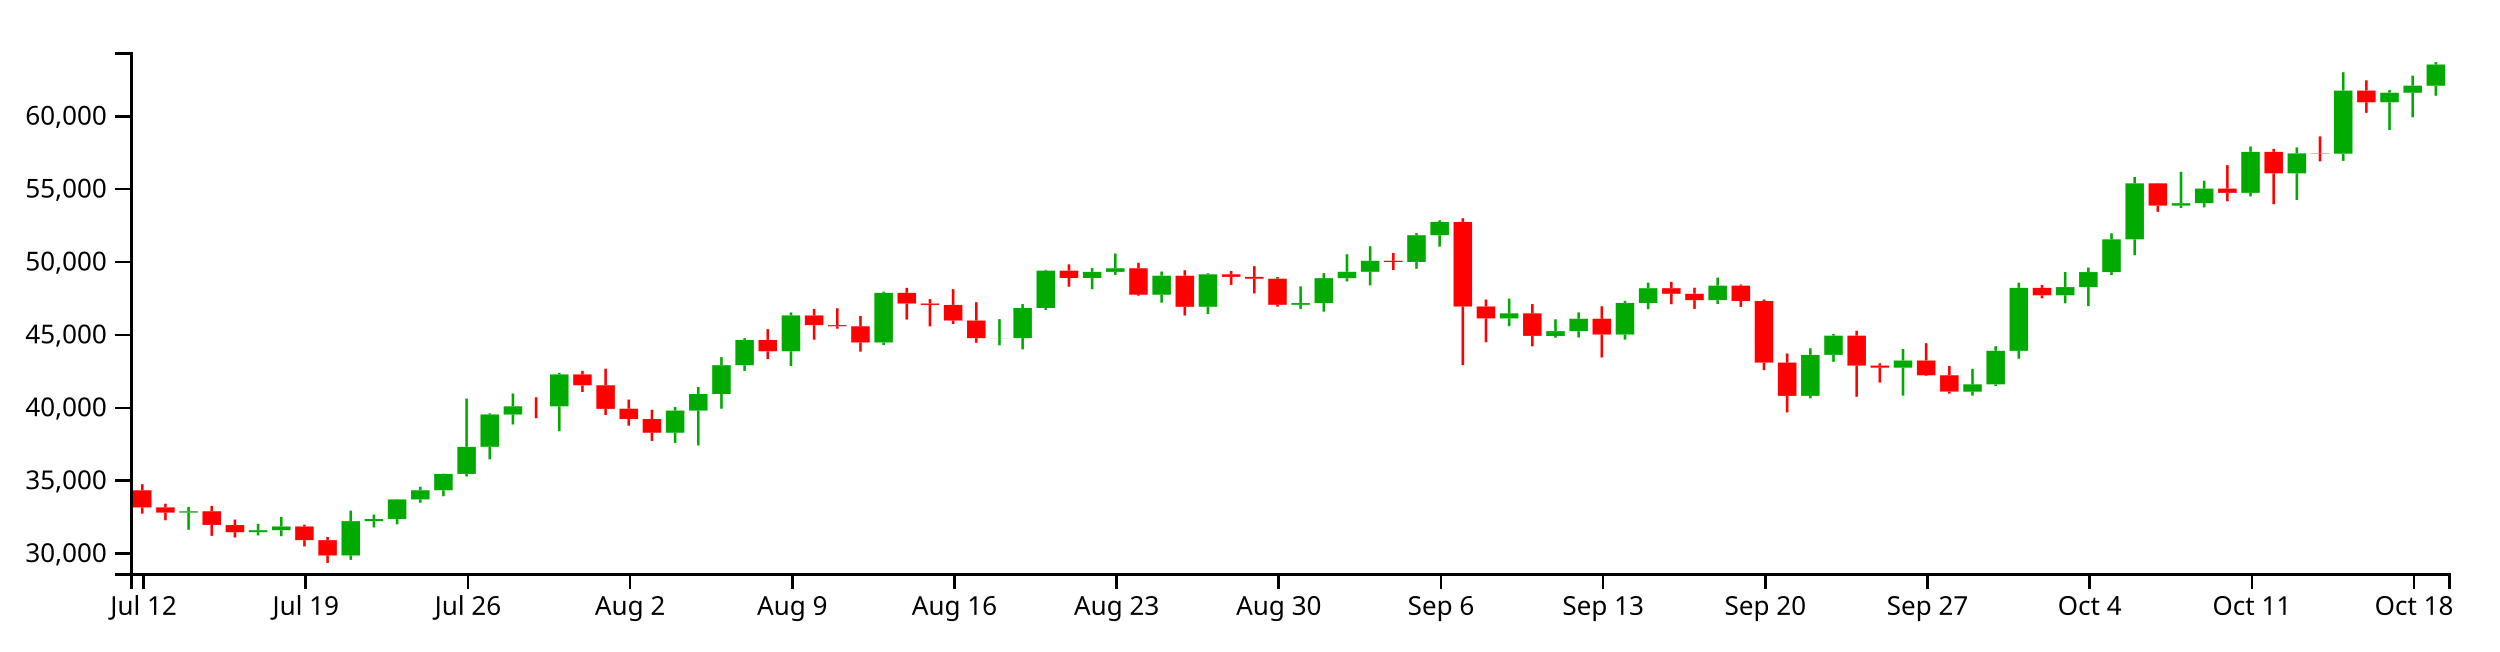
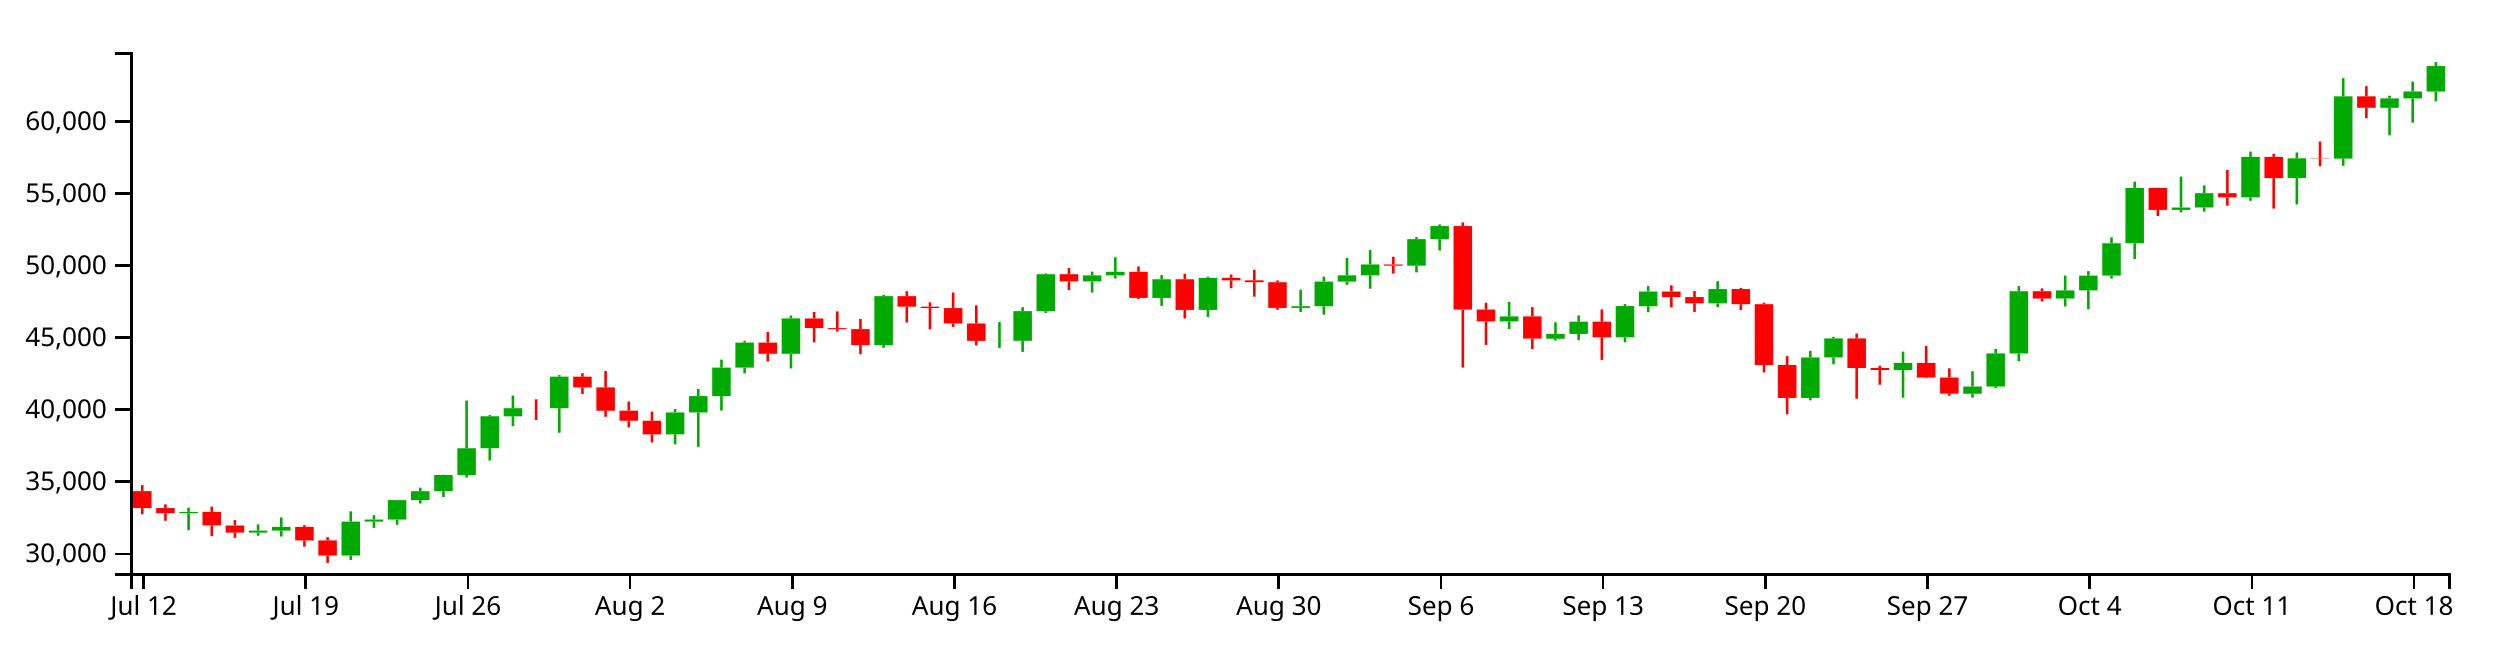
<svg xmlns="http://www.w3.org/2000/svg" version="1.1" width="960" height="250">
  <g transform="translate(50,20)">
    <style>.axis path,.axis line{fill:none;stroke:#000;shape-rendering:crispEdges;}path.candle{stroke:#000000;}path.candle.body{stroke-width:0;}path.candle.up{fill:#00AA00;stroke:#00AA00;}path.candle.down{fill:#FF0000;stroke:#FF0000;}</style>
    <g class="candlestick">
      <g class="data">
-         <path class="candle body up" d="M 18.86 176.833 l 7.117 0 L 25.978 176.324 l -7.117 0 L 18.86 176.833 M 45.55 184.364 l 7.117 0 L 52.667 183.602 l -7.117 0 L 45.55 184.364 M 54.446 183.602 l 7.117 0 L 61.563 182.155 l -7.117 0 L 54.446 183.602 M 81.136 193.286 l 7.117 0 L 88.253 180.106 l -7.117 0 L 81.136 193.286 M 90.032 180.106 l 7.117 0 L 97.149 179.304 l -7.117 0 L 90.032 180.106 M 98.928 179.305 l 7.117 0 L 106.046 171.767 l -7.117 0 L 98.928 179.305 M 107.825 171.767 l 7.117 0 L 114.942 168.273 l -7.117 0 L 107.825 171.767 M 116.721 168.254 l 7.117 0 L 123.838 161.987 l -7.117 0 L 116.721 168.254 M 125.618 161.987 l 7.117 0 L 132.735 151.593 l -7.117 0 L 125.618 161.987 M 134.514 151.572 l 7.117 0 L 141.631 139.163 l -7.117 0 L 134.514 151.572 M 143.411 139.17 l 7.117 0 L 150.528 136.019 l -7.117 0 L 143.411 139.17 M 161.204 136.025 l 7.117 0 L 168.321 123.776 l -7.117 0 L 161.204 136.025 M 205.686 146.166 l 7.117 0 L 212.803 137.678 l -7.117 0 L 205.686 146.166 M 214.582 137.678 l 7.117 0 L 221.699 131.3 l -7.117 0 L 214.582 137.678 M 223.479 131.3 l 7.117 0 L 230.596 120.246 l -7.117 0 L 223.479 131.3 M 232.375 120.246 l 7.117 0 L 239.492 110.529 l -7.117 0 L 232.375 120.246 M 250.168 114.886 l 7.117 0 L 257.285 101.119 l -7.117 0 L 250.168 114.886 M 285.754 111.495 l 7.117 0 L 292.871 92.461 l -7.117 0 L 285.754 111.495 M 330.236 109.838 l 7.117 0 L 337.353 109.786 l -7.117 0 L 330.236 109.838 M 339.132 109.819 l 7.117 0 L 346.25 98.28 l -7.117 0 L 339.132 109.819 M 348.029 98.28 l 7.117 0 L 355.146 83.937 l -7.117 0 L 348.029 98.28 M 365.822 86.74 l 7.117 0 L 372.939 84.404 l -7.117 0 L 365.822 86.74 M 374.718 84.404 l 7.117 0 L 381.835 83.006 l -7.117 0 L 374.718 84.404 M 392.511 93.166 l 7.117 0 L 399.628 85.892 l -7.117 0 L 392.511 93.166 M 410.304 97.814 l 7.117 0 L 417.421 85.351 l -7.117 0 L 410.304 97.814 M 445.89 97.035 l 7.117 0 L 453.007 96.375 l -7.117 0 L 445.89 97.035 M 454.786 96.375 l 7.117 0 L 461.903 86.804 l -7.117 0 L 454.786 96.375 M 463.683 86.804 l 7.117 0 L 470.8 84.362 l -7.117 0 L 463.683 86.804 M 472.579 84.362 l 7.117 0 L 479.696 80.149 l -7.117 0 L 472.579 84.362 M 490.372 80.606 l 7.117 0 L 497.489 70.309 l -7.117 0 L 490.372 80.606 M 499.268 70.309 l 7.117 0 L 506.385 65.231 l -7.117 0 L 499.268 70.309 M 525.958 102.267 l 7.117 0 L 533.075 100.326 l -7.117 0 L 525.958 102.267 M 543.75 109.02 l 7.117 0 L 550.868 107.164 l -7.117 0 L 543.75 109.02 M 552.647 107.164 l 7.117 0 L 559.764 102.397 l -7.117 0 L 552.647 107.164 M 570.44 108.468 l 7.117 0 L 577.557 96.315 l -7.117 0 L 570.44 108.468 M 579.336 96.361 l 7.117 0 L 586.453 90.661 l -7.117 0 L 579.336 96.361 M 606.026 95.26 l 7.117 0 L 613.143 89.702 l -7.117 0 L 606.026 95.26 M 641.611 132.018 l 7.117 0 L 648.729 116.29 l -7.117 0 L 641.611 132.018 M 650.508 116.274 l 7.117 0 L 657.625 108.891 l -7.117 0 L 650.508 116.274 M 677.197 121.177 l 7.117 0 L 684.314 118.432 l -7.117 0 L 677.197 121.177 M 703.886 130.39 l 7.117 0 L 711.004 127.595 l -7.117 0 L 703.886 130.39 M 712.783 127.595 l 7.117 0 L 719.9 114.719 l -7.117 0 L 712.783 127.595 M 721.679 114.742 l 7.117 0 L 728.796 90.548 l -7.117 0 L 721.679 114.742 M 739.472 93.385 l 7.117 0 L 746.589 90.221 l -7.117 0 L 739.472 93.385 M 748.369 90.221 l 7.117 0 L 755.486 84.483 l -7.117 0 L 748.369 90.221 M 757.265 84.484 l 7.117 0 L 764.382 71.904 l -7.117 0 L 757.265 84.484 M 766.162 71.904 l 7.117 0 L 773.279 50.389 l -7.117 0 L 766.162 71.904 M 783.954 58.953 l 7.117 0 L 791.072 58.023 l -7.117 0 L 783.954 58.953 M 792.851 57.999 l 7.117 0 L 799.968 52.434 l -7.117 0 L 792.851 57.999 M 810.644 54.062 l 7.117 0 L 817.761 38.317 l -7.117 0 L 810.644 54.062 M 828.437 46.571 l 7.117 0 L 835.554 38.901 l -7.117 0 L 828.437 46.571 M 846.23 39.008 l 7.117 0 L 853.347 14.798 l -7.117 0 L 846.23 39.008 M 864.022 19.259 l 7.117 0 L 871.14 15.605 l -7.117 0 L 864.022 19.259 M 872.919 15.605 l 7.117 0 L 880.036 12.909 l -7.117 0 L 872.919 15.605 M 881.815 12.933 l 7.117 0 L 888.932 4.79 l -7.117 0 L 881.815 12.933" />
-         <path class="candle body down" d="M 1.068 168.268 l 7.117 0 L 8.185 174.832 l -7.117 0 L 1.068 168.268 M 9.964 174.83 l 7.117 0 L 17.081 176.83 l -7.117 0 L 9.964 174.83 M 27.757 176.324 l 7.117 0 L 34.874 181.587 l -7.117 0 L 27.757 176.324 M 36.653 181.618 l 7.117 0 L 43.77 184.364 l -7.117 0 L 36.653 181.618 M 63.343 182.155 l 7.117 0 L 70.46 187.411 l -7.117 0 L 63.343 182.155 M 72.239 187.411 l 7.117 0 L 79.356 193.286 l -7.117 0 L 72.239 187.411 M 152.307 136.019 l 7.117 0 L 159.424 136.036 l -7.117 0 L 152.307 136.019 M 170.1 123.776 l 7.117 0 L 177.217 127.944 l -7.117 0 L 170.1 123.776 M 178.996 127.944 l 7.117 0 L 186.114 136.993 l -7.117 0 L 178.996 127.944 M 187.893 136.966 l 7.117 0 L 195.01 140.899 l -7.117 0 L 187.893 136.966 M 196.789 140.904 l 7.117 0 L 203.906 146.166 l -7.117 0 L 196.789 140.904 M 241.271 110.529 l 7.117 0 L 248.389 114.886 l -7.117 0 L 241.271 110.529 M 259.064 101.145 l 7.117 0 L 266.182 104.861 l -7.117 0 L 259.064 101.145 M 267.961 104.861 l 7.117 0 L 275.078 105.275 l -7.117 0 L 267.961 104.861 M 276.857 105.277 l 7.117 0 L 283.974 111.501 l -7.117 0 L 276.857 105.277 M 294.65 92.461 l 7.117 0 L 301.767 96.556 l -7.117 0 L 294.65 92.461 M 303.547 96.556 l 7.117 0 L 310.664 97.086 l -7.117 0 L 303.547 96.556 M 312.443 97.086 l 7.117 0 L 319.56 103.09 l -7.117 0 L 312.443 97.086 M 321.339 103.09 l 7.117 0 L 328.457 109.838 l -7.117 0 L 321.339 103.09 M 356.925 83.937 l 7.117 0 L 364.042 86.74 l -7.117 0 L 356.925 83.937 M 383.615 83.006 l 7.117 0 L 390.732 93.166 l -7.117 0 L 383.615 83.006 M 401.407 85.892 l 7.117 0 L 408.525 97.814 l -7.117 0 L 401.407 85.892 M 419.2 85.351 l 7.117 0 L 426.317 86.329 l -7.117 0 L 419.2 85.351 M 428.097 86.329 l 7.117 0 L 435.214 87.043 l -7.117 0 L 428.097 86.329 M 436.993 87.042 l 7.117 0 L 444.11 97.035 l -7.117 0 L 436.993 87.042 M 481.475 80.156 l 7.117 0 L 488.593 80.617 l -7.117 0 L 481.475 80.156 M 508.165 65.218 l 7.117 0 L 515.282 97.702 l -7.117 0 L 508.165 65.218 M 517.061 97.675 l 7.117 0 L 524.178 102.267 l -7.117 0 L 517.061 97.675 M 534.854 100.326 l 7.117 0 L 541.971 108.971 l -7.117 0 L 534.854 100.326 M 561.543 102.397 l 7.117 0 L 568.661 108.468 l -7.117 0 L 561.543 102.397 M 588.233 90.661 l 7.117 0 L 595.35 92.809 l -7.117 0 L 588.233 90.661 M 597.129 92.809 l 7.117 0 L 604.246 95.26 l -7.117 0 L 597.129 92.809 M 614.922 89.702 l 7.117 0 L 622.039 95.586 l -7.117 0 L 614.922 89.702 M 623.818 95.586 l 7.117 0 L 630.936 119.246 l -7.117 0 L 623.818 95.586 M 632.715 119.24 l 7.117 0 L 639.832 132.017 l -7.117 0 L 632.715 119.24 M 659.404 108.891 l 7.117 0 L 666.521 120.393 l -7.117 0 L 659.404 108.891 M 668.301 120.393 l 7.117 0 L 675.418 121.177 l -7.117 0 L 668.301 120.393 M 686.094 118.432 l 7.117 0 L 693.211 124.106 l -7.117 0 L 686.094 118.432 M 694.99 124.106 l 7.117 0 L 702.107 130.381 l -7.117 0 L 694.99 124.106 M 730.576 90.548 l 7.117 0 L 737.693 93.385 l -7.117 0 L 730.576 90.548 M 775.058 50.389 l 7.117 0 L 782.175 58.953 l -7.117 0 L 775.058 50.389 M 801.747 52.434 l 7.117 0 L 808.864 54.062 l -7.117 0 L 801.747 52.434 M 819.54 38.317 l 7.117 0 L 826.657 46.571 l -7.117 0 L 819.54 38.317 M 837.333 38.88 l 7.117 0 L 844.45 39.008 l -7.117 0 L 837.333 38.88 M 855.126 14.798 l 7.117 0 L 862.243 19.259 l -7.117 0 L 855.126 14.798" />
+         <path class="candle body up" d="M 18.86 177.067 l 7.117 0 L 25.978 176.565 l -7.117 0 L 18.86 177.067 M 45.55 184.507 l 7.117 0 L 52.667 183.754 l -7.117 0 L 45.55 184.507 M 54.446 183.754 l 7.117 0 L 61.563 182.324 l -7.117 0 L 54.446 183.754 M 81.136 193.32 l 7.117 0 L 88.253 180.301 l -7.117 0 L 81.136 193.32 M 90.032 180.301 l 7.117 0 L 97.149 179.508 l -7.117 0 L 90.032 180.301 M 98.928 179.509 l 7.117 0 L 106.046 172.062 l -7.117 0 L 98.928 179.509 M 107.825 172.062 l 7.117 0 L 114.942 168.611 l -7.117 0 L 107.825 172.062 M 116.721 168.592 l 7.117 0 L 123.838 162.401 l -7.117 0 L 116.721 168.592 M 125.618 162.401 l 7.117 0 L 132.735 152.133 l -7.117 0 L 125.618 162.401 M 134.514 152.112 l 7.117 0 L 141.631 139.854 l -7.117 0 L 134.514 152.112 M 143.411 139.861 l 7.117 0 L 150.528 136.747 l -7.117 0 L 143.411 139.861 M 161.204 136.753 l 7.117 0 L 168.321 124.653 l -7.117 0 L 161.204 136.753 M 205.686 146.771 l 7.117 0 L 212.803 138.386 l -7.117 0 L 205.686 146.771 M 214.582 138.386 l 7.117 0 L 221.699 132.086 l -7.117 0 L 214.582 138.386 M 223.479 132.086 l 7.117 0 L 230.596 121.166 l -7.117 0 L 223.479 132.086 M 232.375 121.166 l 7.117 0 L 239.492 111.567 l -7.117 0 L 232.375 121.166 M 250.168 115.871 l 7.117 0 L 257.285 102.271 l -7.117 0 L 250.168 115.871 M 285.754 112.521 l 7.117 0 L 292.871 93.717 l -7.117 0 L 285.754 112.521 M 330.236 110.884 l 7.117 0 L 337.353 110.833 l -7.117 0 L 330.236 110.884 M 339.132 110.865 l 7.117 0 L 346.25 99.466 l -7.117 0 L 339.132 110.865 M 348.029 99.466 l 7.117 0 L 355.146 85.297 l -7.117 0 L 348.029 99.466 M 365.822 88.066 l 7.117 0 L 372.939 85.758 l -7.117 0 L 365.822 88.066 M 374.718 85.758 l 7.117 0 L 381.835 84.377 l -7.117 0 L 374.718 85.758 M 392.511 94.414 l 7.117 0 L 399.628 87.228 l -7.117 0 L 392.511 94.414 M 410.304 99.005 l 7.117 0 L 417.421 86.694 l -7.117 0 L 410.304 99.005 M 445.89 98.236 l 7.117 0 L 453.007 97.584 l -7.117 0 L 445.89 98.236 M 454.786 97.584 l 7.117 0 L 461.903 88.129 l -7.117 0 L 454.786 97.584 M 463.683 88.129 l 7.117 0 L 470.8 85.717 l -7.117 0 L 463.683 88.129 M 472.579 85.717 l 7.117 0 L 479.696 81.555 l -7.117 0 L 472.579 85.717 M 490.372 82.006 l 7.117 0 L 497.489 71.834 l -7.117 0 L 490.372 82.006 M 499.268 71.834 l 7.117 0 L 506.385 66.817 l -7.117 0 L 499.268 71.834 M 525.958 103.405 l 7.117 0 L 533.075 101.487 l -7.117 0 L 525.958 103.405 M 543.75 110.076 l 7.117 0 L 550.868 108.242 l -7.117 0 L 543.75 110.076 M 552.647 108.242 l 7.117 0 L 559.764 103.533 l -7.117 0 L 552.647 108.242 M 570.44 109.531 l 7.117 0 L 577.557 97.525 l -7.117 0 L 570.44 109.531 M 579.336 97.571 l 7.117 0 L 586.453 91.94 l -7.117 0 L 579.336 97.571 M 606.026 96.483 l 7.117 0 L 613.143 90.992 l -7.117 0 L 606.026 96.483 M 641.611 132.796 l 7.117 0 L 648.729 117.257 l -7.117 0 L 641.611 132.796 M 650.508 117.242 l 7.117 0 L 657.625 109.948 l -7.117 0 L 650.508 117.242 M 677.197 122.085 l 7.117 0 L 684.314 119.374 l -7.117 0 L 677.197 122.085 M 703.886 131.187 l 7.117 0 L 711.004 128.425 l -7.117 0 L 703.886 131.187 M 712.783 128.425 l 7.117 0 L 719.9 115.706 l -7.117 0 L 712.783 128.425 M 721.679 115.729 l 7.117 0 L 728.796 91.828 l -7.117 0 L 721.679 115.729 M 739.472 94.63 l 7.117 0 L 746.589 91.505 l -7.117 0 L 739.472 94.63 M 748.369 91.505 l 7.117 0 L 755.486 85.837 l -7.117 0 L 748.369 91.505 M 757.265 85.837 l 7.117 0 L 764.382 73.409 l -7.117 0 L 757.265 85.837 M 766.162 73.409 l 7.117 0 L 773.279 52.155 l -7.117 0 L 766.162 73.409 M 783.954 60.616 l 7.117 0 L 791.072 59.697 l -7.117 0 L 783.954 60.616 M 792.851 59.673 l 7.117 0 L 799.968 54.176 l -7.117 0 L 792.851 59.673 M 810.644 55.783 l 7.117 0 L 817.761 40.23 l -7.117 0 L 810.644 55.783 M 828.437 48.384 l 7.117 0 L 835.554 40.807 l -7.117 0 L 828.437 48.384 M 846.23 40.912 l 7.117 0 L 853.347 16.995 l -7.117 0 L 846.23 40.912 M 864.022 21.402 l 7.117 0 L 871.14 17.792 l -7.117 0 L 864.022 21.402 M 872.919 17.792 l 7.117 0 L 880.036 15.129 l -7.117 0 L 872.919 17.792 M 881.815 15.153 l 7.117 0 L 888.932 5.361 l -7.117 0 L 881.815 15.153" />
+         <path class="candle body down" d="M 1.068 168.606 l 7.117 0 L 8.185 175.09 l -7.117 0 L 1.068 168.606 M 9.964 175.088 l 7.117 0 L 17.081 177.064 l -7.117 0 L 9.964 175.088 M 27.757 176.565 l 7.117 0 L 34.874 181.763 l -7.117 0 L 27.757 176.565 M 36.653 181.794 l 7.117 0 L 43.77 184.507 l -7.117 0 L 36.653 181.794 M 63.343 182.324 l 7.117 0 L 70.46 187.517 l -7.117 0 L 63.343 182.324 M 72.239 187.517 l 7.117 0 L 79.356 193.32 l -7.117 0 L 72.239 187.517 M 152.307 136.747 l 7.117 0 L 159.424 136.764 l -7.117 0 L 152.307 136.747 M 170.1 124.653 l 7.117 0 L 177.217 128.771 l -7.117 0 L 170.1 124.653 M 178.996 128.771 l 7.117 0 L 186.114 137.71 l -7.117 0 L 178.996 128.771 M 187.893 137.684 l 7.117 0 L 195.01 141.568 l -7.117 0 L 187.893 137.684 M 196.789 141.574 l 7.117 0 L 203.906 146.771 l -7.117 0 L 196.789 141.574 M 241.271 111.567 l 7.117 0 L 248.389 115.871 l -7.117 0 L 241.271 111.567 M 259.064 102.296 l 7.117 0 L 266.182 105.968 l -7.117 0 L 259.064 102.296 M 267.961 105.967 l 7.117 0 L 275.078 106.377 l -7.117 0 L 267.961 105.967 M 276.857 106.379 l 7.117 0 L 283.974 112.527 l -7.117 0 L 276.857 106.379 M 294.65 93.717 l 7.117 0 L 301.767 97.763 l -7.117 0 L 294.65 93.717 M 303.547 97.763 l 7.117 0 L 310.664 98.287 l -7.117 0 L 303.547 97.763 M 312.443 98.287 l 7.117 0 L 319.56 104.218 l -7.117 0 L 312.443 98.287 M 321.339 104.218 l 7.117 0 L 328.457 110.884 l -7.117 0 L 321.339 104.218 M 356.925 85.297 l 7.117 0 L 364.042 88.066 l -7.117 0 L 356.925 85.297 M 383.615 84.377 l 7.117 0 L 390.732 94.414 l -7.117 0 L 383.615 84.377 M 401.407 87.228 l 7.117 0 L 408.525 99.005 l -7.117 0 L 401.407 87.228 M 419.2 86.694 l 7.117 0 L 426.317 87.659 l -7.117 0 L 419.2 86.694 M 428.097 87.659 l 7.117 0 L 435.214 88.365 l -7.117 0 L 428.097 87.659 M 436.993 88.365 l 7.117 0 L 444.11 98.236 l -7.117 0 L 436.993 88.365 M 481.475 81.561 l 7.117 0 L 488.593 82.017 l -7.117 0 L 481.475 81.561 M 508.165 66.805 l 7.117 0 L 515.282 98.895 l -7.117 0 L 508.165 66.805 M 517.061 98.869 l 7.117 0 L 524.178 103.405 l -7.117 0 L 517.061 98.869 M 534.854 101.487 l 7.117 0 L 541.971 110.027 l -7.117 0 L 534.854 101.487 M 561.543 103.533 l 7.117 0 L 568.661 109.531 l -7.117 0 L 561.543 103.533 M 588.233 91.94 l 7.117 0 L 595.35 94.061 l -7.117 0 L 588.233 91.94 M 597.129 94.061 l 7.117 0 L 604.246 96.483 l -7.117 0 L 597.129 94.061 M 614.922 90.992 l 7.117 0 L 622.039 96.805 l -7.117 0 L 614.922 90.992 M 623.818 96.805 l 7.117 0 L 630.936 120.177 l -7.117 0 L 623.818 96.805 M 632.715 120.172 l 7.117 0 L 639.832 132.794 l -7.117 0 L 632.715 120.172 M 659.404 109.948 l 7.117 0 L 666.521 121.312 l -7.117 0 L 659.404 109.948 M 668.301 121.311 l 7.117 0 L 675.418 122.085 l -7.117 0 L 668.301 121.311 M 686.094 119.374 l 7.117 0 L 693.211 124.979 l -7.117 0 L 686.094 119.374 M 694.99 124.979 l 7.117 0 L 702.107 131.178 l -7.117 0 L 694.99 124.979 M 730.576 91.828 l 7.117 0 L 737.693 94.63 l -7.117 0 L 730.576 91.828 M 775.058 52.155 l 7.117 0 L 782.175 60.616 l -7.117 0 L 775.058 52.155 M 801.747 54.176 l 7.117 0 L 808.864 55.783 l -7.117 0 L 801.747 54.176 M 819.54 40.23 l 7.117 0 L 826.657 48.384 l -7.117 0 L 819.54 40.23 M 837.333 40.786 l 7.117 0 L 844.45 40.912 l -7.117 0 L 837.333 40.786 M 855.126 16.995 l 7.117 0 L 862.243 21.402 l -7.117 0 L 855.126 16.995" />
        <path class="candle body equal" />
-         <path class="candle wick up" d="M 22.419 174.678 L 22.419 176.324 M 22.419 176.833 L 22.419 183.434 M 49.108 181.162 L 49.108 183.602 M 49.108 184.364 L 49.108 185.594 M 58.005 178.48 L 58.005 182.155 M 58.005 183.602 L 58.005 185.903 M 84.694 176.112 L 84.694 180.106 M 84.694 193.286 L 84.694 195.008 M 93.591 177.604 L 93.591 179.304 M 93.591 180.106 L 93.591 182.55 M 102.487 171.678 L 102.487 171.767 M 102.487 179.305 L 102.487 181.339 M 111.383 166.919 L 111.383 168.273 M 111.383 171.767 L 111.383 173.071 M 120.28 161.892 L 120.28 161.987 M 120.28 168.254 L 120.28 170.552 M 129.176 133.049 L 129.176 151.593 M 129.176 161.987 L 129.176 162.968 M 138.073 138.689 L 138.073 139.163 M 138.073 151.572 L 138.073 156.377 M 146.969 131.09 L 146.969 136.019 M 146.969 139.17 L 146.969 143.003 M 164.762 123.158 L 164.762 123.776 M 164.762 136.025 L 164.762 145.571 M 209.244 136.298 L 209.244 137.678 M 209.244 146.166 L 209.244 150.076 M 218.141 128.57 L 218.141 131.3 M 218.141 137.678 L 218.141 151.061 M 227.037 117.136 L 227.037 120.246 M 227.037 131.3 L 227.037 136.946 M 235.934 109.816 L 235.934 110.529 M 235.934 120.246 L 235.934 122.432 M 253.727 99.995 L 253.727 101.119 M 253.727 114.886 L 253.727 120.57 M 289.312 91.979 L 289.312 92.461 M 289.312 111.495 L 289.312 112.518 M 333.794 102.538 L 333.794 109.786 M 333.794 109.838 L 333.794 112.597 M 342.691 96.755 L 342.691 98.28 M 342.691 109.819 L 342.691 114.139 M 351.587 83.599 L 351.587 83.937 M 351.587 98.28 L 351.587 99.05 M 369.38 82.944 L 369.38 84.404 M 369.38 86.74 L 369.38 91.061 M 378.277 77.345 L 378.277 83.006 M 378.277 84.404 L 378.277 85.58 M 396.07 84.263 L 396.07 85.892 M 396.07 93.166 L 396.07 96.233 M 413.862 84.903 L 413.862 85.351 M 413.862 97.814 L 413.862 100.59 M 449.448 89.963 L 449.448 96.375 M 449.448 97.035 L 449.448 98.619 M 458.345 84.869 L 458.345 86.804 M 458.345 96.375 L 458.345 99.672 M 467.241 77.624 L 467.241 84.362 M 467.241 86.804 L 467.241 88.071 M 476.138 74.546 L 476.138 80.149 M 476.138 84.362 L 476.138 89.567 M 493.93 69.507 L 493.93 70.309 M 493.93 80.606 L 493.93 83.224 M 502.827 64.581 L 502.827 65.231 M 502.827 70.309 L 502.827 74.718 M 529.516 94.7 L 529.516 100.326 M 529.516 102.267 L 529.516 105.264 M 547.309 102.605 L 547.309 107.164 M 547.309 109.02 L 547.309 109.691 M 556.206 99.963 L 556.206 102.397 M 556.206 107.164 L 556.206 109.58 M 573.998 95.54 L 573.998 96.315 M 573.998 108.468 L 573.998 110.407 M 582.895 88.542 L 582.895 90.661 M 582.895 96.361 L 582.895 98.718 M 609.584 86.621 L 609.584 89.702 M 609.584 95.26 L 609.584 96.74 M 645.17 113.732 L 645.17 116.29 M 645.17 132.018 L 645.17 132.963 M 654.066 108.259 L 654.066 108.891 M 654.066 116.274 L 654.066 118.946 M 680.756 114.015 L 680.756 118.432 M 680.756 121.177 L 680.756 131.929 M 707.445 121.628 L 707.445 127.595 M 707.445 130.39 L 707.445 131.908 M 716.341 112.943 L 716.341 114.719 M 716.341 127.595 L 716.341 128.233 M 725.238 88.57 L 725.238 90.548 M 725.238 114.742 L 725.238 117.748 M 743.031 84.466 L 743.031 90.221 M 743.031 93.385 L 743.031 96.447 M 751.927 82.741 L 751.927 84.483 M 751.927 90.221 L 751.927 97.55 M 760.824 69.584 L 760.824 71.904 M 760.824 84.484 L 760.824 85.617 M 769.72 47.954 L 769.72 50.389 M 769.72 71.904 L 769.72 78.004 M 787.513 45.994 L 787.513 58.023 M 787.513 58.953 L 787.513 59.892 M 796.409 49.415 L 796.409 52.434 M 796.409 57.999 L 796.409 59.645 M 814.202 36.259 L 814.202 38.317 M 814.202 54.062 L 814.202 55.427 M 831.995 36.606 L 831.995 38.901 M 831.995 46.571 L 831.995 56.815 M 849.788 7.741 L 849.788 14.798 M 849.788 39.008 L 849.788 41.796 M 867.581 14.54 L 867.581 15.605 M 867.581 19.259 L 867.581 29.966 M 876.477 9.069 L 876.477 12.909 M 876.477 15.605 L 876.477 25.032 M 885.374 3.846 L 885.374 4.79 M 885.374 12.933 L 885.374 16.758" style="stroke-width: 1px;" />
-         <path class="candle wick down" d="M 4.626 165.92 L 4.626 168.268 M 4.626 174.832 L 4.626 177.229 M 13.523 173.413 L 13.523 174.83 M 13.523 176.83 L 13.523 179.783 M 31.315 174.28 L 31.315 176.324 M 31.315 181.587 L 31.315 185.769 M 40.212 179.52 L 40.212 181.618 M 40.212 184.364 L 40.212 186.401 M 66.901 181.481 L 66.901 182.155 M 66.901 187.411 L 66.901 189.831 M 75.798 186.16 L 75.798 187.411 M 75.798 193.286 L 75.798 196.154 M 155.866 132.545 L 155.866 136.019 M 155.866 136.036 L 155.866 140.607 M 173.659 122.423 L 173.659 123.776 M 173.659 127.944 L 173.659 130.529 M 182.555 121.578 L 182.555 127.944 M 182.555 136.993 L 182.555 139.364 M 191.451 133.441 L 191.451 136.966 M 191.451 140.899 L 191.451 143.462 M 200.348 137.36 L 200.348 140.904 M 200.348 146.166 L 200.348 149.329 M 244.83 106.401 L 244.83 110.529 M 244.83 114.886 L 244.83 117.872 M 262.623 98.619 L 262.623 101.145 M 262.623 104.861 L 262.623 110.435 M 271.519 98.376 L 271.519 104.861 M 271.519 105.275 L 271.519 106.226 M 280.416 101.317 L 280.416 105.277 M 280.416 111.501 L 280.416 115.022 M 298.209 90.535 L 298.209 92.461 M 298.209 96.556 L 298.209 102.7 M 307.105 94.855 L 307.105 96.556 M 307.105 97.086 L 307.105 105.337 M 316.002 91.04 L 316.002 97.086 M 316.002 103.09 L 316.002 104.441 M 324.898 96.044 L 324.898 103.09 M 324.898 109.838 L 324.898 111.63 M 360.484 81.505 L 360.484 83.937 M 360.484 86.74 L 360.484 90.098 M 387.173 80.928 L 387.173 83.006 M 387.173 93.166 L 387.173 93.58 M 404.966 83.767 L 404.966 85.892 M 404.966 97.814 L 404.966 101.138 M 422.759 84.069 L 422.759 85.351 M 422.759 86.329 L 422.759 89.399 M 431.655 82.203 L 431.655 86.329 M 431.655 87.043 L 431.655 92.671 M 440.552 86.366 L 440.552 87.042 M 440.552 97.035 L 440.552 97.762 M 485.034 77.145 L 485.034 80.156 M 485.034 80.617 L 485.034 83.671 M 511.723 63.797 L 511.723 65.218 M 511.723 97.702 L 511.723 120.212 M 520.62 95.031 L 520.62 97.675 M 520.62 102.267 L 520.62 111.428 M 538.413 96.755 L 538.413 100.326 M 538.413 108.971 L 538.413 112.994 M 565.102 97.611 L 565.102 102.397 M 565.102 108.468 L 565.102 117.262 M 591.791 88.223 L 591.791 90.661 M 591.791 92.809 L 591.791 96.821 M 600.688 90.501 L 600.688 92.809 M 600.688 95.26 L 600.688 98.621 M 618.481 89.254 L 618.481 89.702 M 618.481 95.586 L 618.481 97.896 M 627.377 94.995 L 627.377 95.586 M 627.377 119.246 L 627.377 122.132 M 636.273 115.756 L 636.273 119.24 M 636.273 132.017 L 636.273 138.367 M 662.963 107.017 L 662.963 108.891 M 662.963 120.393 L 662.963 132.349 M 671.859 119.519 L 671.859 120.393 M 671.859 121.177 L 671.859 126.912 M 689.652 111.775 L 689.652 118.432 M 689.652 124.106 L 689.652 124.383 M 698.549 120.523 L 698.549 124.106 M 698.549 130.381 L 698.549 131.157 M 734.134 89.457 L 734.134 90.548 M 734.134 93.385 L 734.134 94.531 M 778.617 50.292 L 778.617 50.389 M 778.617 58.953 L 778.617 61.351 M 805.306 43.412 L 805.306 52.434 M 805.306 54.062 L 805.306 57.303 M 823.099 37.149 L 823.099 38.317 M 823.099 46.571 L 823.099 58.428 M 840.892 32.376 L 840.892 38.88 M 840.892 39.008 L 840.892 41.974 M 858.685 10.845 L 858.685 14.798 M 858.685 19.259 L 858.685 23.321" style="stroke-width: 1px;" />
+         <path class="candle wick up" d="M 22.419 174.939 L 22.419 176.565 M 22.419 177.067 L 22.419 183.588 M 49.108 181.344 L 49.108 183.754 M 49.108 184.507 L 49.108 185.722 M 58.005 178.694 L 58.005 182.324 M 58.005 183.754 L 58.005 186.028 M 84.694 176.355 L 84.694 180.301 M 84.694 193.32 L 84.694 195.022 M 93.591 177.829 L 93.591 179.508 M 93.591 180.301 L 93.591 182.715 M 102.487 171.974 L 102.487 172.062 M 102.487 179.509 L 102.487 181.518 M 111.383 167.273 L 111.383 168.611 M 111.383 172.062 L 111.383 173.351 M 120.28 162.307 L 120.28 162.401 M 120.28 168.592 L 120.28 170.862 M 129.176 133.814 L 129.176 152.133 M 129.176 162.401 L 129.176 163.37 M 138.073 139.385 L 138.073 139.854 M 138.073 152.112 L 138.073 156.859 M 146.969 131.878 L 146.969 136.747 M 146.969 139.861 L 146.969 143.647 M 164.762 124.043 L 164.762 124.653 M 164.762 136.753 L 164.762 146.184 M 209.244 137.023 L 209.244 138.386 M 209.244 146.771 L 209.244 150.634 M 218.141 129.389 L 218.141 132.086 M 218.141 138.386 L 218.141 151.607 M 227.037 118.094 L 227.037 121.166 M 227.037 132.086 L 227.037 137.664 M 235.934 110.862 L 235.934 111.567 M 235.934 121.166 L 235.934 123.326 M 253.727 101.161 L 253.727 102.271 M 253.727 115.871 L 253.727 121.486 M 289.312 93.242 L 289.312 93.717 M 289.312 112.521 L 289.312 113.531 M 333.794 103.672 L 333.794 110.833 M 333.794 110.884 L 333.794 113.609 M 342.691 97.959 L 342.691 99.466 M 342.691 110.865 L 342.691 115.133 M 351.587 84.963 L 351.587 85.297 M 351.587 99.466 L 351.587 100.227 M 369.38 84.315 L 369.38 85.758 M 369.38 88.066 L 369.38 92.335 M 378.277 78.785 L 378.277 84.377 M 378.277 85.758 L 378.277 86.92 M 396.07 85.619 L 396.07 87.228 M 396.07 94.414 L 396.07 97.443 M 413.862 86.251 L 413.862 86.694 M 413.862 99.005 L 413.862 101.748 M 449.448 91.25 L 449.448 97.584 M 449.448 98.236 L 449.448 99.801 M 458.345 86.218 L 458.345 88.129 M 458.345 97.584 L 458.345 100.841 M 467.241 79.061 L 467.241 85.717 M 467.241 88.129 L 467.241 89.381 M 476.138 76.02 L 476.138 81.555 M 476.138 85.717 L 476.138 90.859 M 493.93 71.042 L 493.93 71.834 M 493.93 82.006 L 493.93 84.592 M 502.827 66.175 L 502.827 66.817 M 502.827 71.834 L 502.827 76.189 M 529.516 95.93 L 529.516 101.487 M 529.516 103.405 L 529.516 106.365 M 547.309 103.739 L 547.309 108.242 M 547.309 110.076 L 547.309 110.739 M 556.206 101.128 L 556.206 103.533 M 556.206 108.242 L 556.206 110.629 M 573.998 96.759 L 573.998 97.525 M 573.998 109.531 L 573.998 111.446 M 582.895 89.846 L 582.895 91.94 M 582.895 97.571 L 582.895 99.899 M 609.584 87.948 L 609.584 90.992 M 609.584 96.483 L 609.584 97.945 M 645.17 114.73 L 645.17 117.257 M 645.17 132.796 L 645.17 133.729 M 654.066 109.324 L 654.066 109.948 M 654.066 117.242 L 654.066 119.882 M 680.756 115.01 L 680.756 119.374 M 680.756 122.085 L 680.756 132.708 M 707.445 122.531 L 707.445 128.425 M 707.445 131.187 L 707.445 132.686 M 716.341 113.951 L 716.341 115.706 M 716.341 128.425 L 716.341 129.056 M 725.238 89.874 L 725.238 91.828 M 725.238 115.729 L 725.238 118.699 M 743.031 85.819 L 743.031 91.505 M 743.031 94.63 L 743.031 97.655 M 751.927 84.116 L 751.927 85.837 M 751.927 91.505 L 751.927 98.745 M 760.824 71.118 L 760.824 73.409 M 760.824 85.837 L 760.824 86.957 M 769.72 49.75 L 769.72 52.155 M 769.72 73.409 L 769.72 79.435 M 787.513 47.814 L 787.513 59.697 M 787.513 60.616 L 787.513 61.543 M 796.409 51.193 L 796.409 54.176 M 796.409 59.673 L 796.409 61.299 M 814.202 38.196 L 814.202 40.23 M 814.202 55.783 L 814.202 57.133 M 831.995 38.539 L 831.995 40.807 M 831.995 48.384 L 831.995 58.503 M 849.788 10.024 L 849.788 16.995 M 849.788 40.912 L 849.788 43.666 M 867.581 16.741 L 867.581 17.792 M 867.581 21.402 L 867.581 31.98 M 876.477 11.336 L 876.477 15.129 M 876.477 17.792 L 876.477 27.105 M 885.374 3.846 L 885.374 5.361 M 885.374 15.153 L 885.374 18.932" style="stroke-width: 1px;" />
+         <path class="candle wick down" d="M 4.626 166.287 L 4.626 168.606 M 4.626 175.09 L 4.626 177.459 M 13.523 173.689 L 13.523 175.088 M 13.523 177.064 L 13.523 179.981 M 31.315 174.545 L 31.315 176.565 M 31.315 181.763 L 31.315 185.895 M 40.212 179.722 L 40.212 181.794 M 40.212 184.507 L 40.212 186.52 M 66.901 181.658 L 66.901 182.324 M 66.901 187.517 L 66.901 189.907 M 75.798 186.281 L 75.798 187.517 M 75.798 193.32 L 75.798 196.154 M 155.866 133.316 L 155.866 136.747 M 155.866 136.764 L 155.866 141.28 M 173.659 123.317 L 173.659 124.653 M 173.659 128.771 L 173.659 131.324 M 182.555 122.482 L 182.555 128.771 M 182.555 137.71 L 182.555 140.052 M 191.451 134.201 L 191.451 137.684 M 191.451 141.568 L 191.451 144.1 M 200.348 138.072 L 200.348 141.574 M 200.348 146.771 L 200.348 149.896 M 244.83 107.488 L 244.83 111.567 M 244.83 115.871 L 244.83 118.82 M 262.623 99.801 L 262.623 102.296 M 262.623 105.968 L 262.623 111.473 M 271.519 99.56 L 271.519 105.967 M 271.519 106.377 L 271.519 107.316 M 280.416 102.466 L 280.416 106.379 M 280.416 112.527 L 280.416 116.005 M 298.209 91.815 L 298.209 93.717 M 298.209 97.763 L 298.209 103.832 M 307.105 96.083 L 307.105 97.763 M 307.105 98.287 L 307.105 106.438 M 316.002 92.313 L 316.002 98.287 M 316.002 104.218 L 316.002 105.553 M 324.898 97.257 L 324.898 104.218 M 324.898 110.884 L 324.898 112.654 M 360.484 82.894 L 360.484 85.297 M 360.484 88.066 L 360.484 91.383 M 387.173 82.324 L 387.173 84.377 M 387.173 94.414 L 387.173 94.823 M 404.966 85.129 L 404.966 87.228 M 404.966 99.005 L 404.966 102.29 M 422.759 85.427 L 422.759 86.694 M 422.759 87.659 L 422.759 90.693 M 431.655 83.584 L 431.655 87.659 M 431.655 88.365 L 431.655 93.924 M 440.552 87.697 L 440.552 88.365 M 440.552 98.236 L 440.552 98.955 M 485.034 78.587 L 485.034 81.561 M 485.034 82.017 L 485.034 85.034 M 511.723 65.401 L 511.723 66.805 M 511.723 98.895 L 511.723 121.132 M 520.62 96.256 L 520.62 98.869 M 520.62 103.405 L 520.62 112.455 M 538.413 97.959 L 538.413 101.487 M 538.413 110.027 L 538.413 114.002 M 565.102 98.805 L 565.102 103.533 M 565.102 109.531 L 565.102 118.218 M 591.791 89.531 L 591.791 91.94 M 591.791 94.061 L 591.791 98.025 M 600.688 91.782 L 600.688 94.061 M 600.688 96.483 L 600.688 99.803 M 618.481 90.549 L 618.481 90.992 M 618.481 96.805 L 618.481 99.086 M 627.377 96.221 L 627.377 96.805 M 627.377 120.177 L 627.377 123.029 M 636.273 116.73 L 636.273 120.172 M 636.273 132.794 L 636.273 139.068 M 662.963 108.097 L 662.963 109.948 M 662.963 121.312 L 662.963 133.122 M 671.859 120.447 L 671.859 121.311 M 671.859 122.085 L 671.859 127.751 M 689.652 112.798 L 689.652 119.374 M 689.652 124.979 L 689.652 125.252 M 698.549 121.44 L 698.549 124.979 M 698.549 131.178 L 698.549 131.944 M 734.134 90.75 L 734.134 91.828 M 734.134 94.63 L 734.134 95.763 M 778.617 52.06 L 778.617 52.155 M 778.617 60.616 L 778.617 62.984 M 805.306 45.263 L 805.306 54.176 M 805.306 55.783 L 805.306 58.986 M 823.099 39.076 L 823.099 40.23 M 823.099 48.384 L 823.099 60.097 M 840.892 34.361 L 840.892 40.786 M 840.892 40.912 L 840.892 43.843 M 858.685 13.091 L 858.685 16.995 M 858.685 21.402 L 858.685 25.415" style="stroke-width: 1px;" />
        <path class="candle wick equal" style="stroke-width: 1px;" />
      </g>
    </g>
    <g class="x axis" transform="translate(0,200)" fill="none" font-size="10" font-family="sans-serif" text-anchor="middle">
      <path class="domain" stroke="#000" d="M0.5,6V0.5H890.5V6" />
      <g class="tick" opacity="1" transform="translate(4.62615,0)">
        <line stroke="#000" y2="6" x1="0.5" x2="0.5" />
        <text fill="#000" y="9" x="0.5" dy="0.71em">Jul 12</text>
      </g>
      <g class="tick" opacity="1" transform="translate(66.90124,0)">
        <line stroke="#000" y2="6" x1="0.5" x2="0.5" />
        <text fill="#000" y="9" x="0.5" dy="0.71em">Jul 19</text>
      </g>
      <g class="tick" opacity="1" transform="translate(129.1763,0)">
        <line stroke="#000" y2="6" x1="0.5" x2="0.5" />
        <text fill="#000" y="9" x="0.5" dy="0.71em">Jul 26</text>
      </g>
      <g class="tick" opacity="1" transform="translate(191.4514,0)">
        <line stroke="#000" y2="6" x1="0.5" x2="0.5" />
        <text fill="#000" y="9" x="0.5" dy="0.71em">Aug  2</text>
      </g>
      <g class="tick" opacity="1" transform="translate(253.7265,0)">
        <line stroke="#000" y2="6" x1="0.5" x2="0.5" />
        <text fill="#000" y="9" x="0.5" dy="0.71em">Aug  9</text>
      </g>
      <g class="tick" opacity="1" transform="translate(316.0016,0)">
        <line stroke="#000" y2="6" x1="0.5" x2="0.5" />
        <text fill="#000" y="9" x="0.5" dy="0.71em">Aug 16</text>
      </g>
      <g class="tick" opacity="1" transform="translate(378.2767,0)">
        <line stroke="#000" y2="6" x1="0.5" x2="0.5" />
        <text fill="#000" y="9" x="0.5" dy="0.71em">Aug 23</text>
      </g>
      <g class="tick" opacity="1" transform="translate(440.5518,0)">
        <line stroke="#000" y2="6" x1="0.5" x2="0.5" />
        <text fill="#000" y="9" x="0.5" dy="0.71em">Aug 30</text>
      </g>
      <g class="tick" opacity="1" transform="translate(502.8269,0)">
        <line stroke="#000" y2="6" x1="0.5" x2="0.5" />
        <text fill="#000" y="9" x="0.5" dy="0.71em">Sep  6</text>
      </g>
      <g class="tick" opacity="1" transform="translate(565.102,0)">
        <line stroke="#000" y2="6" x1="0.5" x2="0.5" />
        <text fill="#000" y="9" x="0.5" dy="0.71em">Sep 13</text>
      </g>
      <g class="tick" opacity="1" transform="translate(627.377,0)">
        <line stroke="#000" y2="6" x1="0.5" x2="0.5" />
        <text fill="#000" y="9" x="0.5" dy="0.71em">Sep 20</text>
      </g>
      <g class="tick" opacity="1" transform="translate(689.6521,0)">
        <line stroke="#000" y2="6" x1="0.5" x2="0.5" />
        <text fill="#000" y="9" x="0.5" dy="0.71em">Sep 27</text>
      </g>
      <g class="tick" opacity="1" transform="translate(751.9272,0)">
        <line stroke="#000" y2="6" x1="0.5" x2="0.5" />
        <text fill="#000" y="9" x="0.5" dy="0.71em">Oct  4</text>
      </g>
      <g class="tick" opacity="1" transform="translate(814.2023,0)">
        <line stroke="#000" y2="6" x1="0.5" x2="0.5" />
        <text fill="#000" y="9" x="0.5" dy="0.71em">Oct 11</text>
      </g>
      <g class="tick" opacity="1" transform="translate(876.4774,0)">
        <line stroke="#000" y2="6" x1="0.5" x2="0.5" />
        <text fill="#000" y="9" x="0.5" dy="0.71em">Oct 18</text>
      </g>
    </g>
    <g class="y axis" fill="none" font-size="10" font-family="sans-serif" text-anchor="end">
      <path class="domain" stroke="#000" d="M-6,200.5H0.5V0.5H-6" />
-       <g class="tick" opacity="1" transform="translate(0,192.1118)">
+       <g class="tick" opacity="1" transform="translate(0,192.1608)">
        <line stroke="#000" x2="-6" y1="0.5" y2="0.5" />
        <text fill="#000" x="-9" y="0.5" dy="0.32em">30,000</text>
      </g>
-       <g class="tick" opacity="1" transform="translate(0,164.12)">
+       <g class="tick" opacity="1" transform="translate(0,164.5081)">
        <line stroke="#000" x2="-6" y1="0.5" y2="0.5" />
        <text fill="#000" x="-9" y="0.5" dy="0.32em">35,000</text>
      </g>
-       <g class="tick" opacity="1" transform="translate(0,136.1281)">
+       <g class="tick" opacity="1" transform="translate(0,136.8555)">
        <line stroke="#000" x2="-6" y1="0.5" y2="0.5" />
        <text fill="#000" x="-9" y="0.5" dy="0.32em">40,000</text>
      </g>
-       <g class="tick" opacity="1" transform="translate(0,108.1363)">
+       <g class="tick" opacity="1" transform="translate(0,109.2028)">
        <line stroke="#000" x2="-6" y1="0.5" y2="0.5" />
        <text fill="#000" x="-9" y="0.5" dy="0.32em">45,000</text>
      </g>
-       <g class="tick" opacity="1" transform="translate(0,80.1444)">
+       <g class="tick" opacity="1" transform="translate(0,81.55014)">
        <line stroke="#000" x2="-6" y1="0.5" y2="0.5" />
        <text fill="#000" x="-9" y="0.5" dy="0.32em">50,000</text>
      </g>
-       <g class="tick" opacity="1" transform="translate(0,52.15254)">
+       <g class="tick" opacity="1" transform="translate(0,53.89748)">
        <line stroke="#000" x2="-6" y1="0.5" y2="0.5" />
        <text fill="#000" x="-9" y="0.5" dy="0.32em">55,000</text>
      </g>
-       <g class="tick" opacity="1" transform="translate(0,24.16068)">
+       <g class="tick" opacity="1" transform="translate(0,26.24481)">
        <line stroke="#000" x2="-6" y1="0.5" y2="0.5" />
        <text fill="#000" x="-9" y="0.5" dy="0.32em">60,000</text>
      </g>
      <text transform="rotate(-90)" y="6" dy=".71em" style="text-anchor: end;">Price ($)</text>
    </g>
  </g>
</svg>
